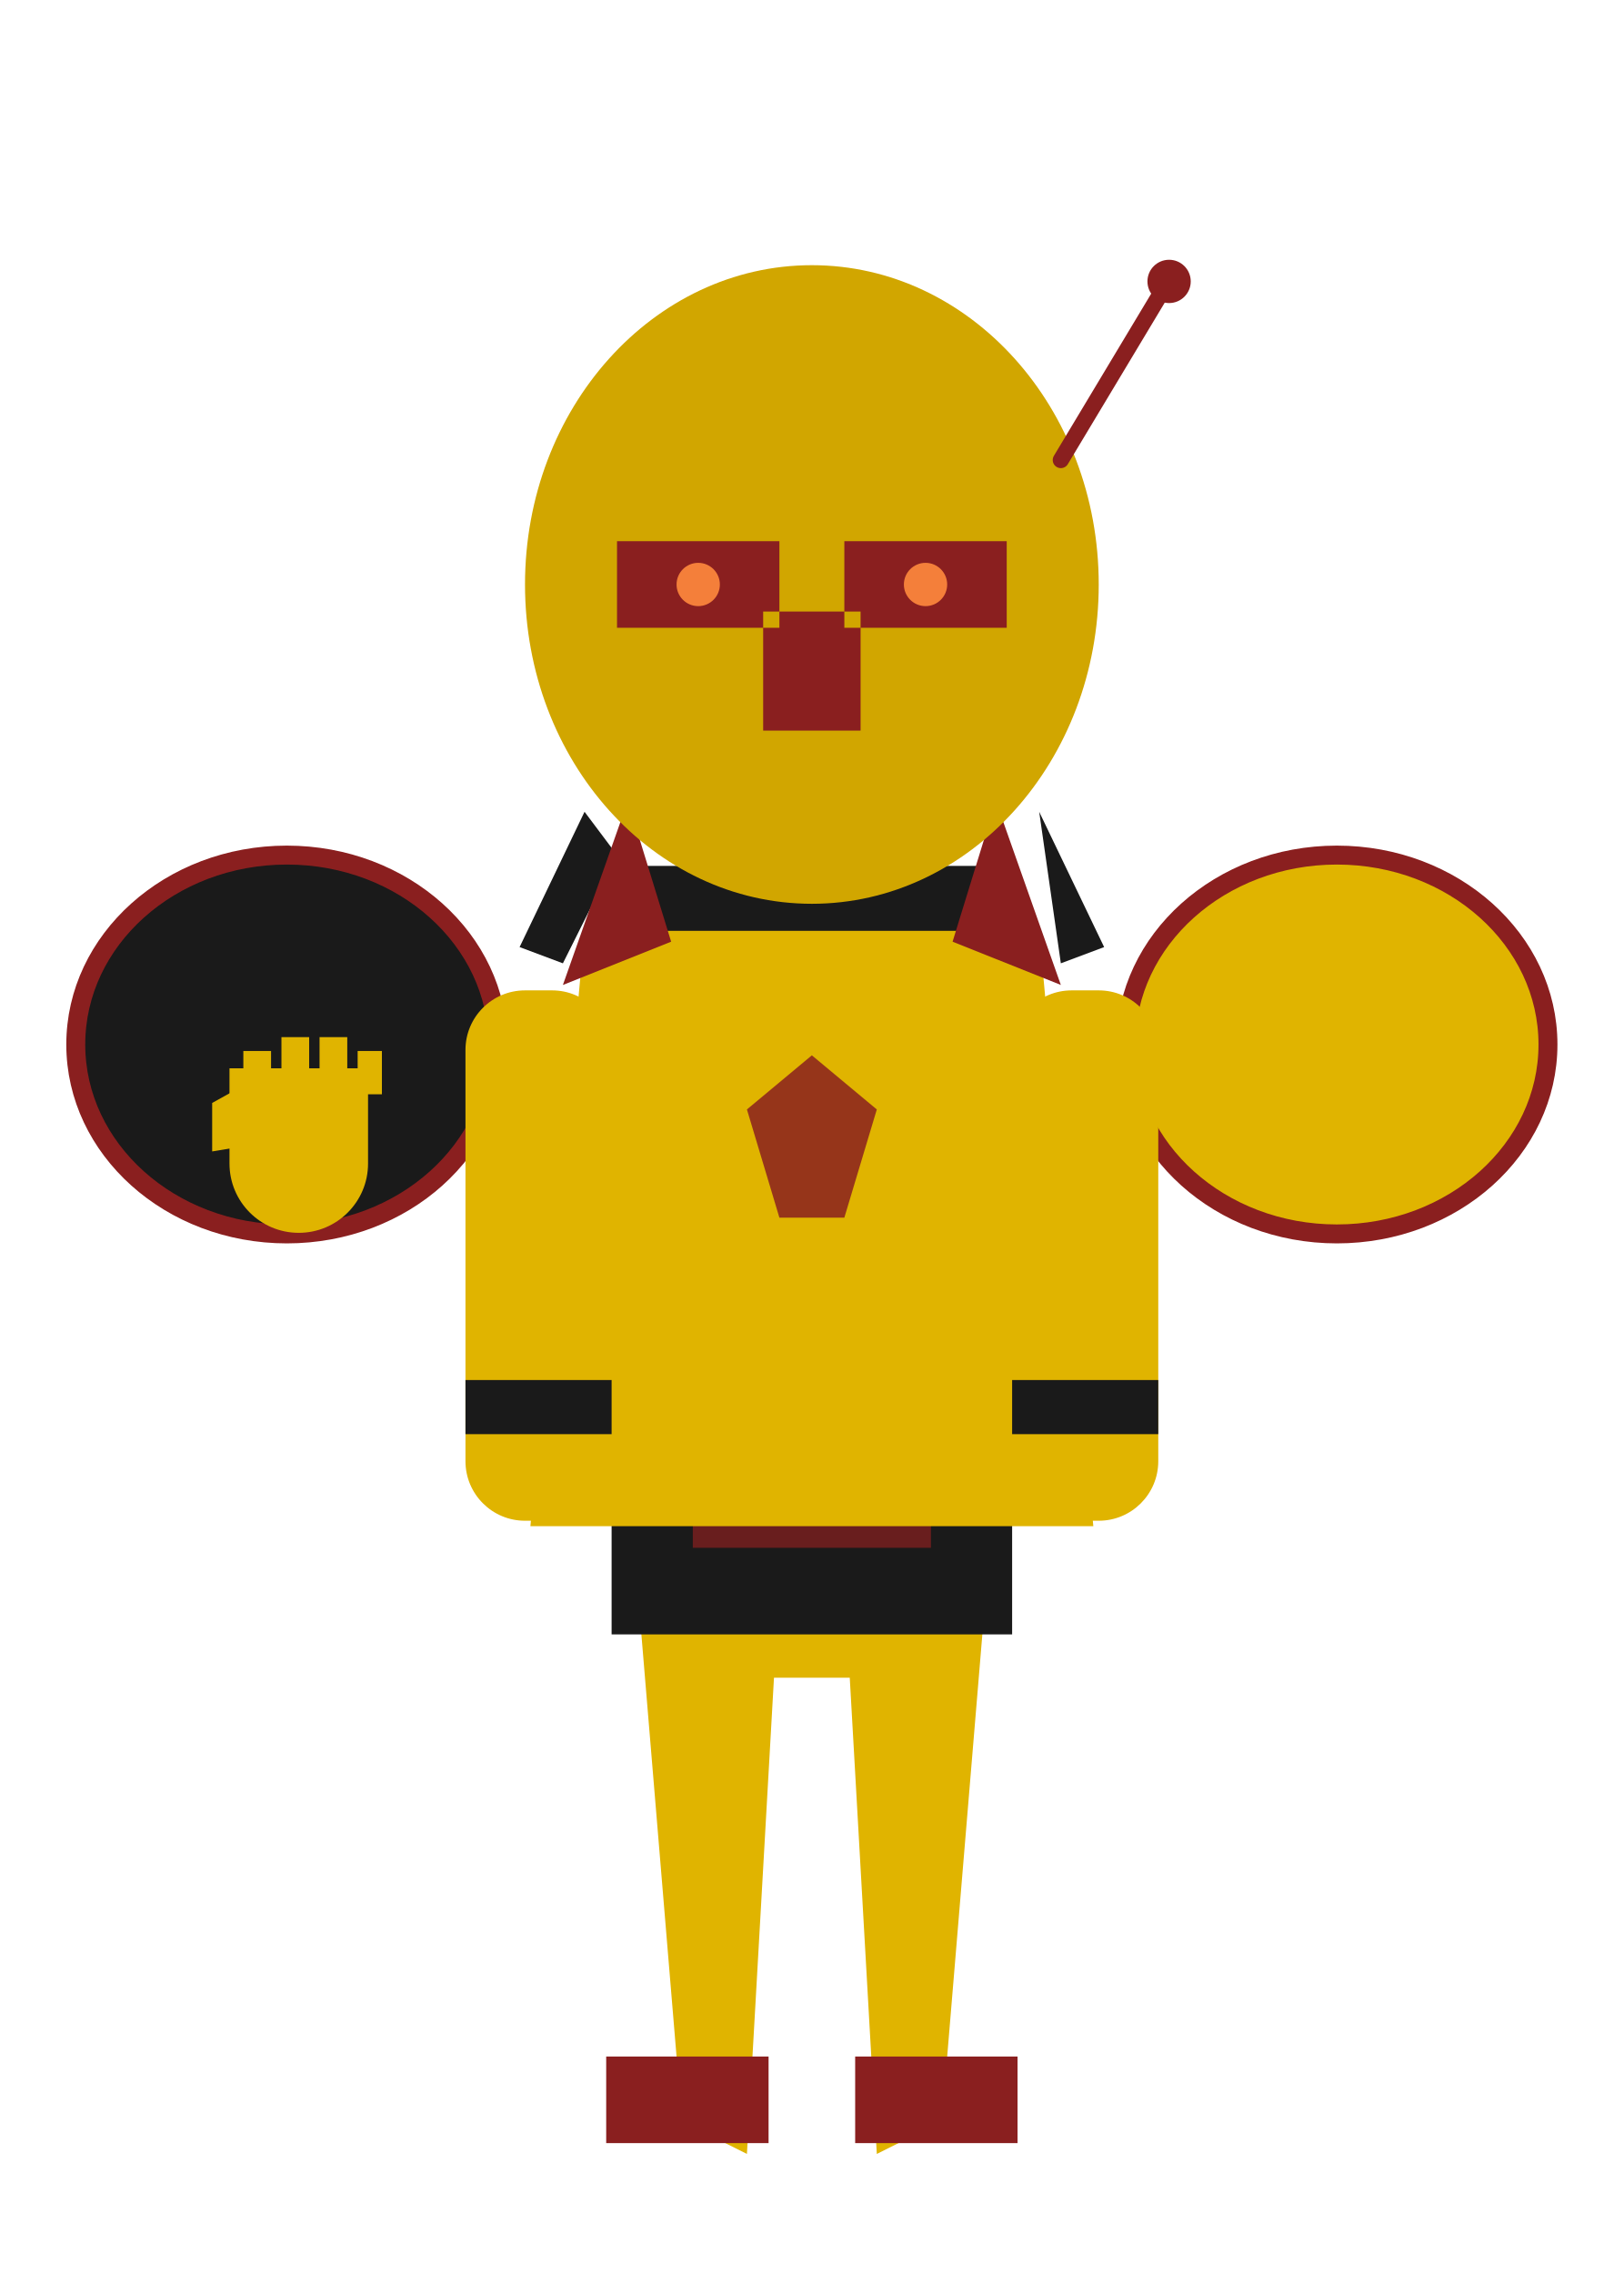
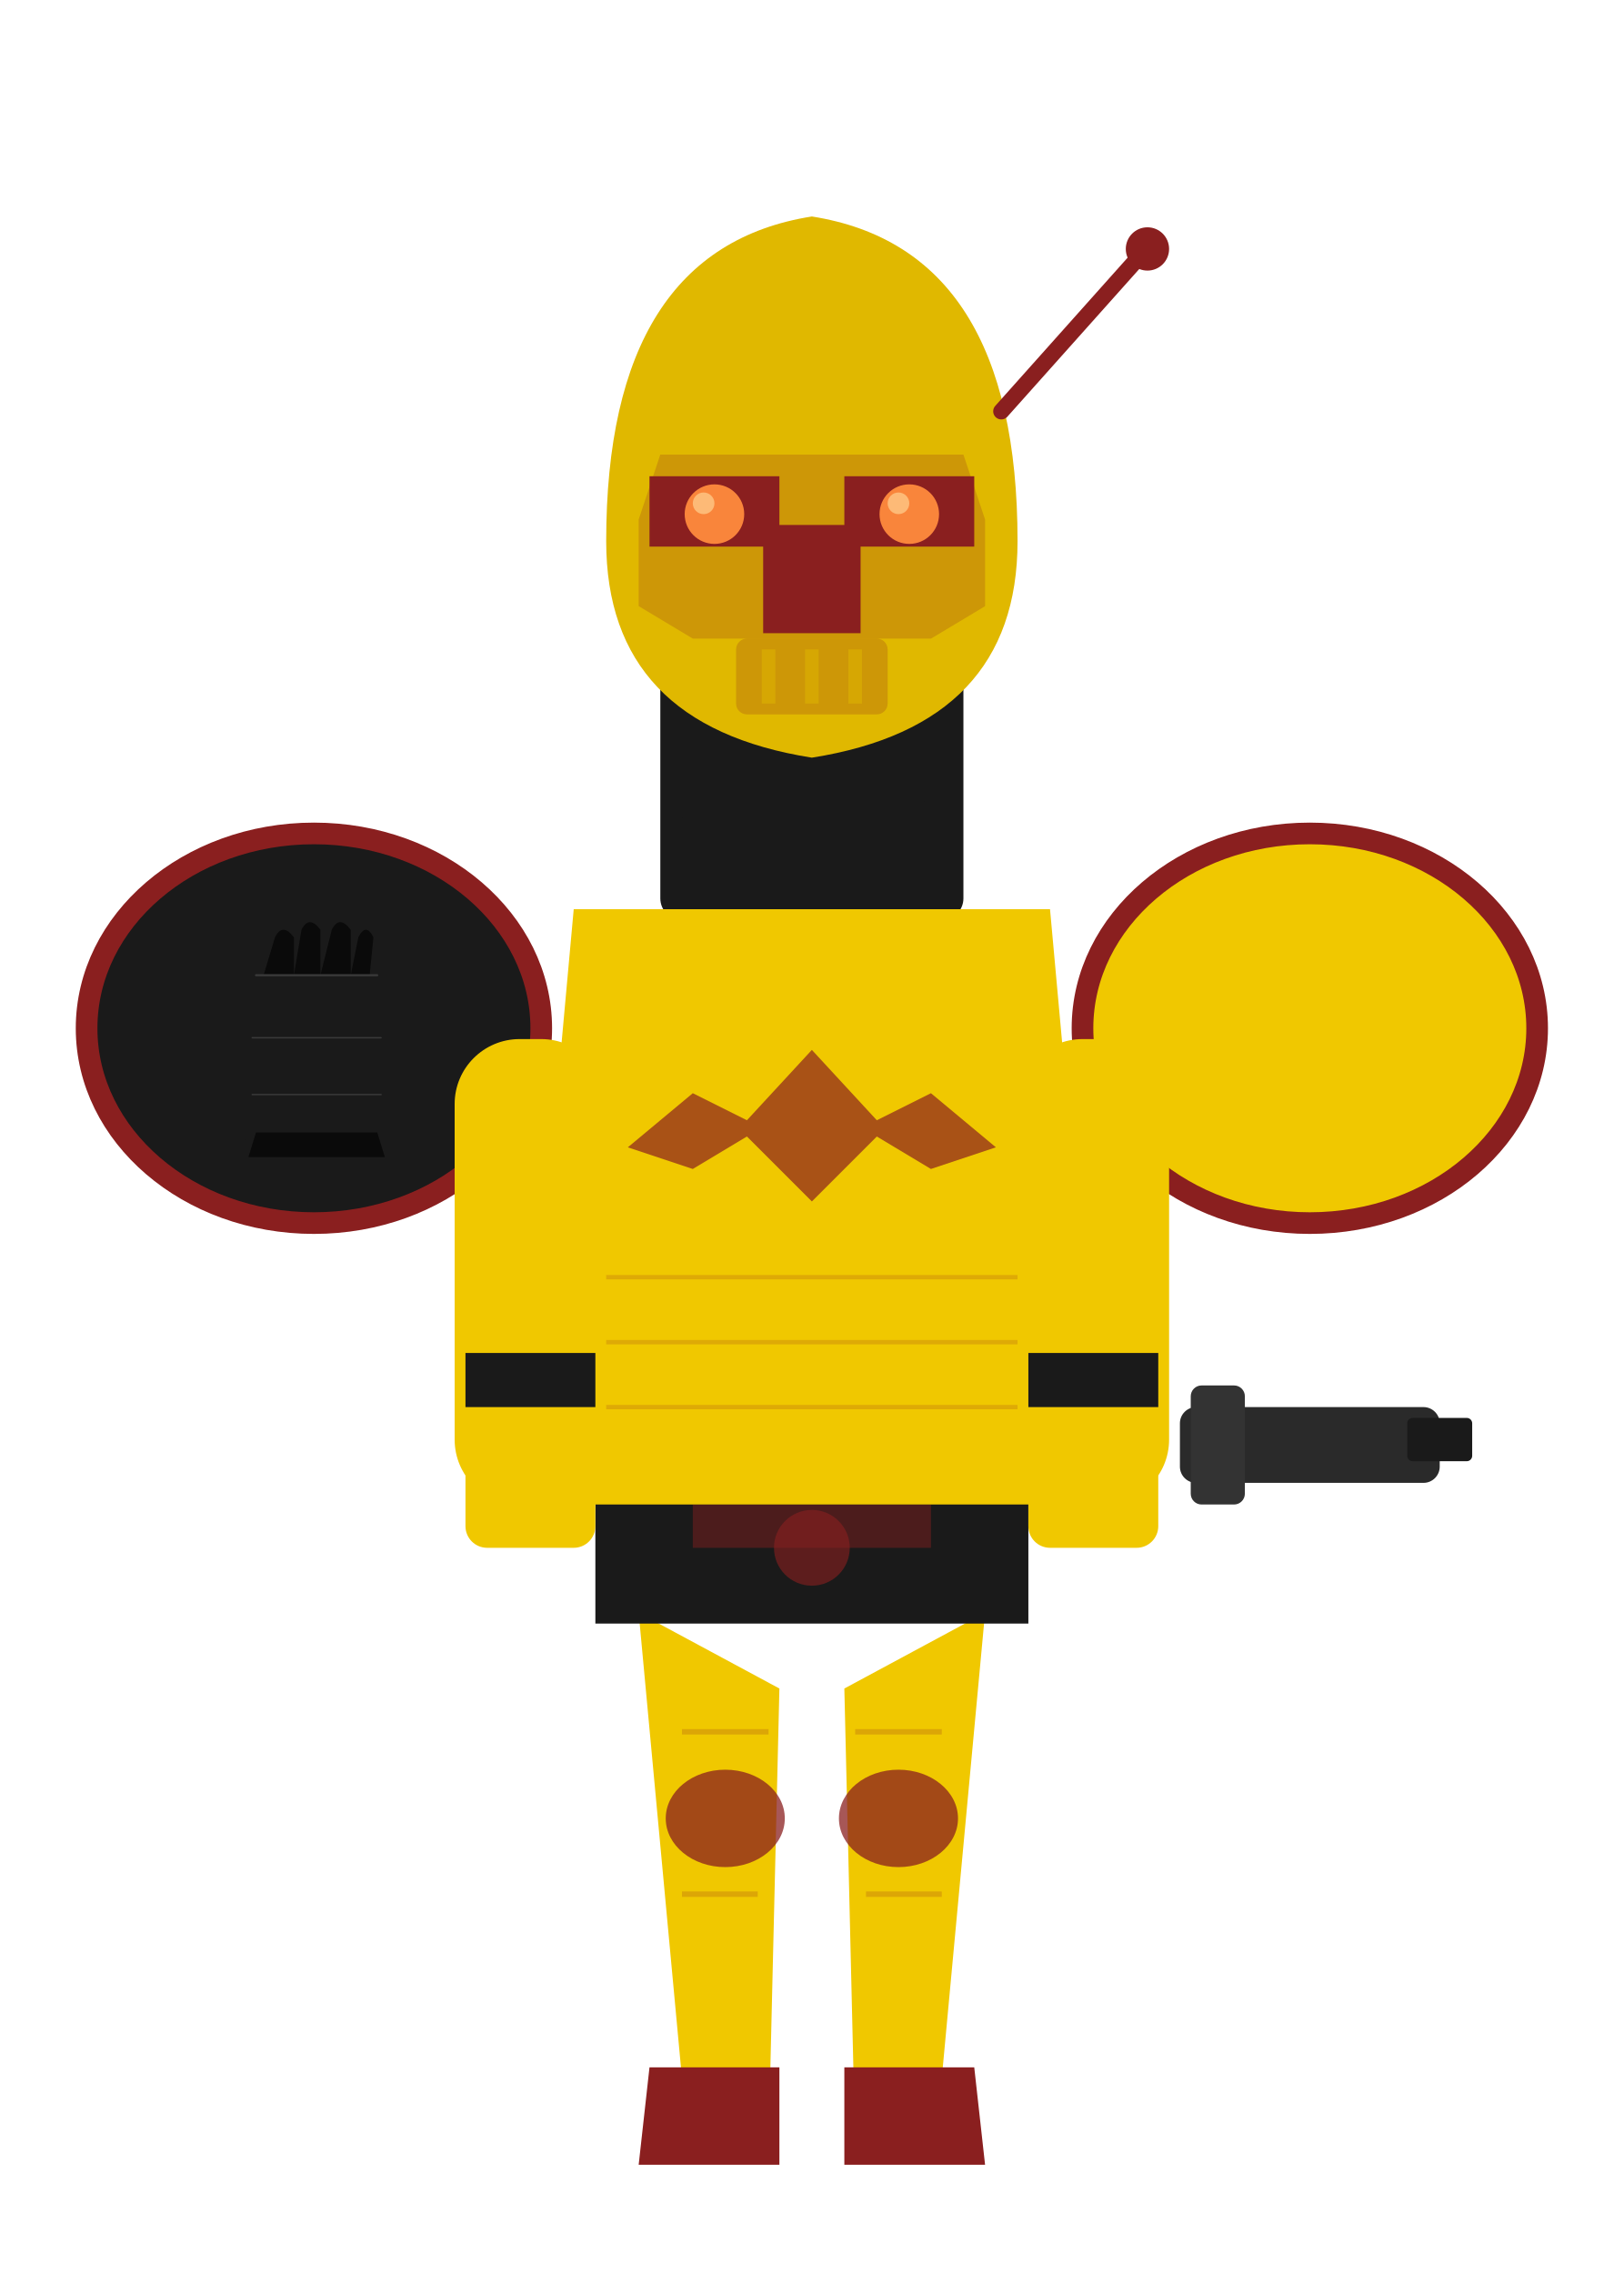
<svg xmlns="http://www.w3.org/2000/svg" viewBox="0 0 300 420">
-   <rect x="112" y="160" width="76" height="30" fill="#1a1a1a" />
-   <path d="M108,150 L96,175 L104,178 L114,158 Z" fill="#1a1a1a" />
-   <path d="M192,150 L204,175 L196,178 Z" fill="#1a1a1a" />
-   <polygon points="118,296 126,392 138,398 143,310 157,310 162,398 174,392 182,296" fill="#e0b400" />
-   <rect x="112" y="380" width="30" height="16" fill="#8a1f1f" />
-   <rect x="158" y="380" width="30" height="16" fill="#8a1f1f" />
-   <rect x="113" y="274" width="74" height="28" fill="#1a1a1a" />
-   <rect x="128" y="278" width="44" height="8" fill="#8a1f1f" opacity="0.7" />
-   <path d="M108,172 L98,282 L202,282 L192,172 Z" fill="#e0b400" />
-   <path d="M138,205 L150,195 L162,205 L156,225 L144,225 Z" fill="#8a1f1f" opacity="0.85" />
-   <polygon points="116,148 104,182 124,174" fill="#8a1f1f" />
-   <polygon points="184,148 196,182 176,174" fill="#8a1f1f" />
-   <ellipse cx="53" cy="193" rx="39" ry="35" fill="#1a1a1a" stroke="#8a1f1f" stroke-width="3.5" />
-   <g transform="translate(20,159) scale(0.32)">
-     <path d="M70,120 h80 v55 a40,40 0 0 1 -80,0 Z" fill="#e0b400" stroke="none" stroke-width="0" stroke-linecap="round" stroke-linejoin="round" />
-     <path d="M78,110 h16 v25 h-16 z M100,102 h16 v33 h-16 z M122,102 h16 v33 h-16 z M144,110 h14 v25 h-14 z" fill="#e0b400" stroke="none" stroke-width="0" stroke-linecap="round" stroke-linejoin="round" />
-     <path d="M60,140 L78,130 L78,165 L60,168 Z" fill="#e0b400" stroke="none" stroke-width="0" stroke-linecap="round" stroke-linejoin="round" />
+   <rect x="122" y="80" width="56" height="90" rx="4" fill="#1a1a1a" />
+   <rect x="126" y="84" width="48" height="10" rx="2" fill="#8a1f1f" opacity="0.3" />
+   <rect x="126" y="118" width="48" height="10" rx="2" fill="#8a1f1f" opacity="0.3" />
+   <circle cx="138" cy="75" r="7" fill="#1a1a1a" stroke="#8a1f1f" stroke-width="1.5" />
+   <circle cx="162" cy="75" r="7" fill="#1a1a1a" stroke="#8a1f1f" stroke-width="1.5" />
+   <line x1="134" y1="98" x2="134" y2="114" stroke="#8a1f1f" stroke-width="1.5" opacity="0.25" />
+   <line x1="150" y1="98" x2="150" y2="114" stroke="#8a1f1f" stroke-width="1.5" opacity="0.25" />
+   <line x1="166" y1="98" x2="166" y2="114" stroke="#8a1f1f" stroke-width="1.5" opacity="0.25" />
+   <rect x="126" y="148" width="48" height="22" rx="4" fill="#1a1a1a" />
+   <path d="M118,298 L126,384 L142,396 L144,312 Z" fill="#f0c800" />
+   <path d="M182,298 L174,384 L158,396 L156,312 Z" fill="#f0c800" />
+   <path d="M126,320 L142,320" stroke="#8a1f1f" stroke-width="1" opacity="0.2" />
+   <path d="M158,320 L174,320" stroke="#8a1f1f" stroke-width="1" opacity="0.2" />
+   <path d="M126,350 L140,350" stroke="#8a1f1f" stroke-width="1" opacity="0.2" />
+   <path d="M160,350 L174,350" stroke="#8a1f1f" stroke-width="1" opacity="0.2" />
+   <ellipse cx="134" cy="336" rx="11" ry="9" fill="#8a1f1f" opacity="0.75" />
+   <ellipse cx="166" cy="336" rx="11" ry="9" fill="#8a1f1f" opacity="0.75" />
+   <path d="M120,382 L144,382 L144,400 L118,400 Z" fill="#8a1f1f" />
+   <path d="M156,382 L180,382 L182,400 L156,400 Z" fill="#8a1f1f" />
+   <rect x="110" y="274" width="80" height="26" fill="#1a1a1a" />
+   <rect x="128" y="278" width="44" height="8" fill="#8a1f1f" opacity="0.45" />
+   <path d="M143,286 a7,7 0 1 0 14,0 a7,7 0 1 0 -14,0 Z" fill="#8a1f1f" opacity="0.6" />
+   <path d="M106,168 L96,278 L204,278 L194,168 Z" fill="#f0c800" />
+   <path d="M116,212 L128,202 L138,207 L150,194 L162,207 L172,202 L184,212 L172,216 L162,210 L150,222 L138,210 L128,216 Z" fill="#8a1f1f" opacity="0.7" />
+   <line x1="104" y1="236" x2="196" y2="236" stroke="#8a1f1f" stroke-width="0.8" opacity="0.18" />
+   <line x1="102" y1="248" x2="198" y2="248" stroke="#8a1f1f" stroke-width="0.8" opacity="0.18" />
+   <line x1="100" y1="260" x2="200" y2="260" stroke="#8a1f1f" stroke-width="0.8" opacity="0.18" />
+   <path d="M16,192 Q58,220 100,192" fill="none" stroke="#8a1f1f" stroke-width="2.5" opacity="0.4" />
+   <path d="M200,192 Q242,220 284,192" fill="none" stroke="#8a1f1f" stroke-width="2.5" opacity="0.4" />
+   <ellipse cx="58" cy="190" rx="42" ry="36" fill="#1a1a1a" stroke="#8a1f1f" stroke-width="4" />
+   <g transform="translate(20,155) scale(0.35)">
+     <path d="M72,118 L52,102 Q46,96 52,86 L68,74 L82,82 L72,100 Z" fill="#1a1a1a" stroke="none" stroke-width="0" stroke-linecap="round" stroke-linejoin="round" />
+     <path d="M72,155 L72,90 L82,72 L92,60 L128,60 L138,72 L148,90 L148,155 Q148,172 130,172 L90,172 Q72,172 72,155 Z" fill="#1a1a1a" stroke="none" stroke-width="0" stroke-linecap="round" stroke-linejoin="round" />
+     <path d="M82,72 L88,52 Q92,44 98,52 L98,72 Z" fill="#0a0a0a" stroke="none" stroke-width="0" stroke-linecap="round" stroke-linejoin="round" />
+     <path d="M98,72 L102,48 Q106,40 112,48 L112,72 Z" fill="#0a0a0a" stroke="none" stroke-width="0" stroke-linecap="round" stroke-linejoin="round" />
+     <path d="M112,72 L118,48 Q122,40 128,48 L128,72 Z" fill="#0a0a0a" stroke="none" stroke-width="0" stroke-linecap="round" stroke-linejoin="round" />
+     <path d="M128,72 L132,52 Q136,44 140,52 L138,72 Z" fill="#0a0a0a" stroke="none" stroke-width="0" stroke-linecap="round" stroke-linejoin="round" />
+     <path d="M78,72 L142,72" fill="none" stroke="#3a3a3a" stroke-width="1.08" stroke-linecap="round" stroke-linejoin="round" />
+     <path d="M76,105 L144,105 M76,135 L144,135" fill="none" stroke="#3a3a3a" stroke-width="0.72" stroke-linecap="round" stroke-linejoin="round" />
+     <path d="M78,155 L142,155 L146,168 L74,168 Z" fill="#0a0a0a" stroke="none" stroke-width="0" stroke-linecap="round" stroke-linejoin="round" />
  </g>
-   <ellipse cx="247" cy="193" rx="39" ry="35" fill="#e0b400" stroke="#8a1f1f" stroke-width="3.5" />
-   <rect x="86" y="183" width="27" height="98" rx="11" fill="#e0b400" />
-   <rect x="187" y="183" width="27" height="98" rx="11" fill="#e0b400" />
-   <rect x="86" y="255" width="27" height="10" fill="#1a1a1a" />
-   <rect x="187" y="255" width="27" height="10" fill="#1a1a1a" />
-   <ellipse cx="150" cy="108" rx="53" ry="59" fill="#d1a600" />
-   <path d="M114,100 h30 v16 h-30 z M156,100 h30 v16 h-30 z M141,113 v22 h18 v-22 z" fill="#8a1f1f" />
-   <circle cx="129" cy="108" r="4" fill="#ff8a3d" opacity="0.9" />
-   <circle cx="171" cy="108" r="4" fill="#ff8a3d" opacity="0.9" />
-   <line x1="196" y1="85" x2="214" y2="55" stroke="#8a1f1f" stroke-width="3" stroke-linecap="round" />
-   <circle cx="216" cy="52" r="4" fill="#8a1f1f" />
+   <ellipse cx="242" cy="190" rx="42" ry="36" fill="#f0c800" stroke="#8a1f1f" stroke-width="4" />
+   <rect x="84" y="192" width="28" height="86" rx="12" fill="#f0c800" />
+   <rect x="86" y="250" width="24" height="10" fill="#1a1a1a" />
+   <rect x="86" y="268" width="24" height="18" rx="4" fill="#f0c800" />
+   <rect x="188" y="192" width="28" height="86" rx="12" fill="#f0c800" />
+   <rect x="190" y="250" width="24" height="10" fill="#1a1a1a" />
+   <rect x="190" y="268" width="24" height="18" rx="4" fill="#f0c800" />
+   <rect x="218" y="260" width="48" height="14" rx="3" fill="#2a2a2a" />
+   <rect x="220" y="256" width="10" height="22" rx="2" fill="#333" />
+   <rect x="260" y="262" width="12" height="8" rx="1" fill="#1a1a1a" />
+   <path d="M112,100 Q112,46 150,40 Q188,46 188,100 Q188,134 150,140 Q112,134 112,100 Z" fill="#e0b800" />
+   <path d="M122,84 L178,84 L182,96 L182,112 L172,118 L128,118 L118,112 L118,96 Z" fill="#8a1f1f" opacity="0.22" />
+   <rect x="120" y="88" width="24" height="13" fill="#8a1f1f" />
+   <rect x="156" y="88" width="24" height="13" fill="#8a1f1f" />
+   <rect x="141" y="97" width="18" height="20" fill="#8a1f1f" />
+   <circle cx="132" cy="95" r="5.5" fill="#ff8a3d" opacity="0.95" />
+   <circle cx="168" cy="95" r="5.5" fill="#ff8a3d" opacity="0.95" />
+   <circle cx="130" cy="93" r="2" fill="#ffd090" opacity="0.7" />
+   <circle cx="166" cy="93" r="2" fill="#ffd090" opacity="0.7" />
+   <rect x="136" y="118" width="28" height="14" rx="2" fill="#8a1f1f" opacity="0.22" />
+   <line x1="142" y1="120" x2="142" y2="130" stroke="#e0b800" stroke-width="2.5" opacity="0.5" />
+   <line x1="150" y1="120" x2="150" y2="130" stroke="#e0b800" stroke-width="2.5" opacity="0.5" />
+   <line x1="158" y1="120" x2="158" y2="130" stroke="#e0b800" stroke-width="2.5" opacity="0.5" />
+   <line x1="185" y1="76" x2="210" y2="48" stroke="#8a1f1f" stroke-width="3" stroke-linecap="round" />
+   <circle cx="212" cy="46" r="4" fill="#8a1f1f" />
</svg>
